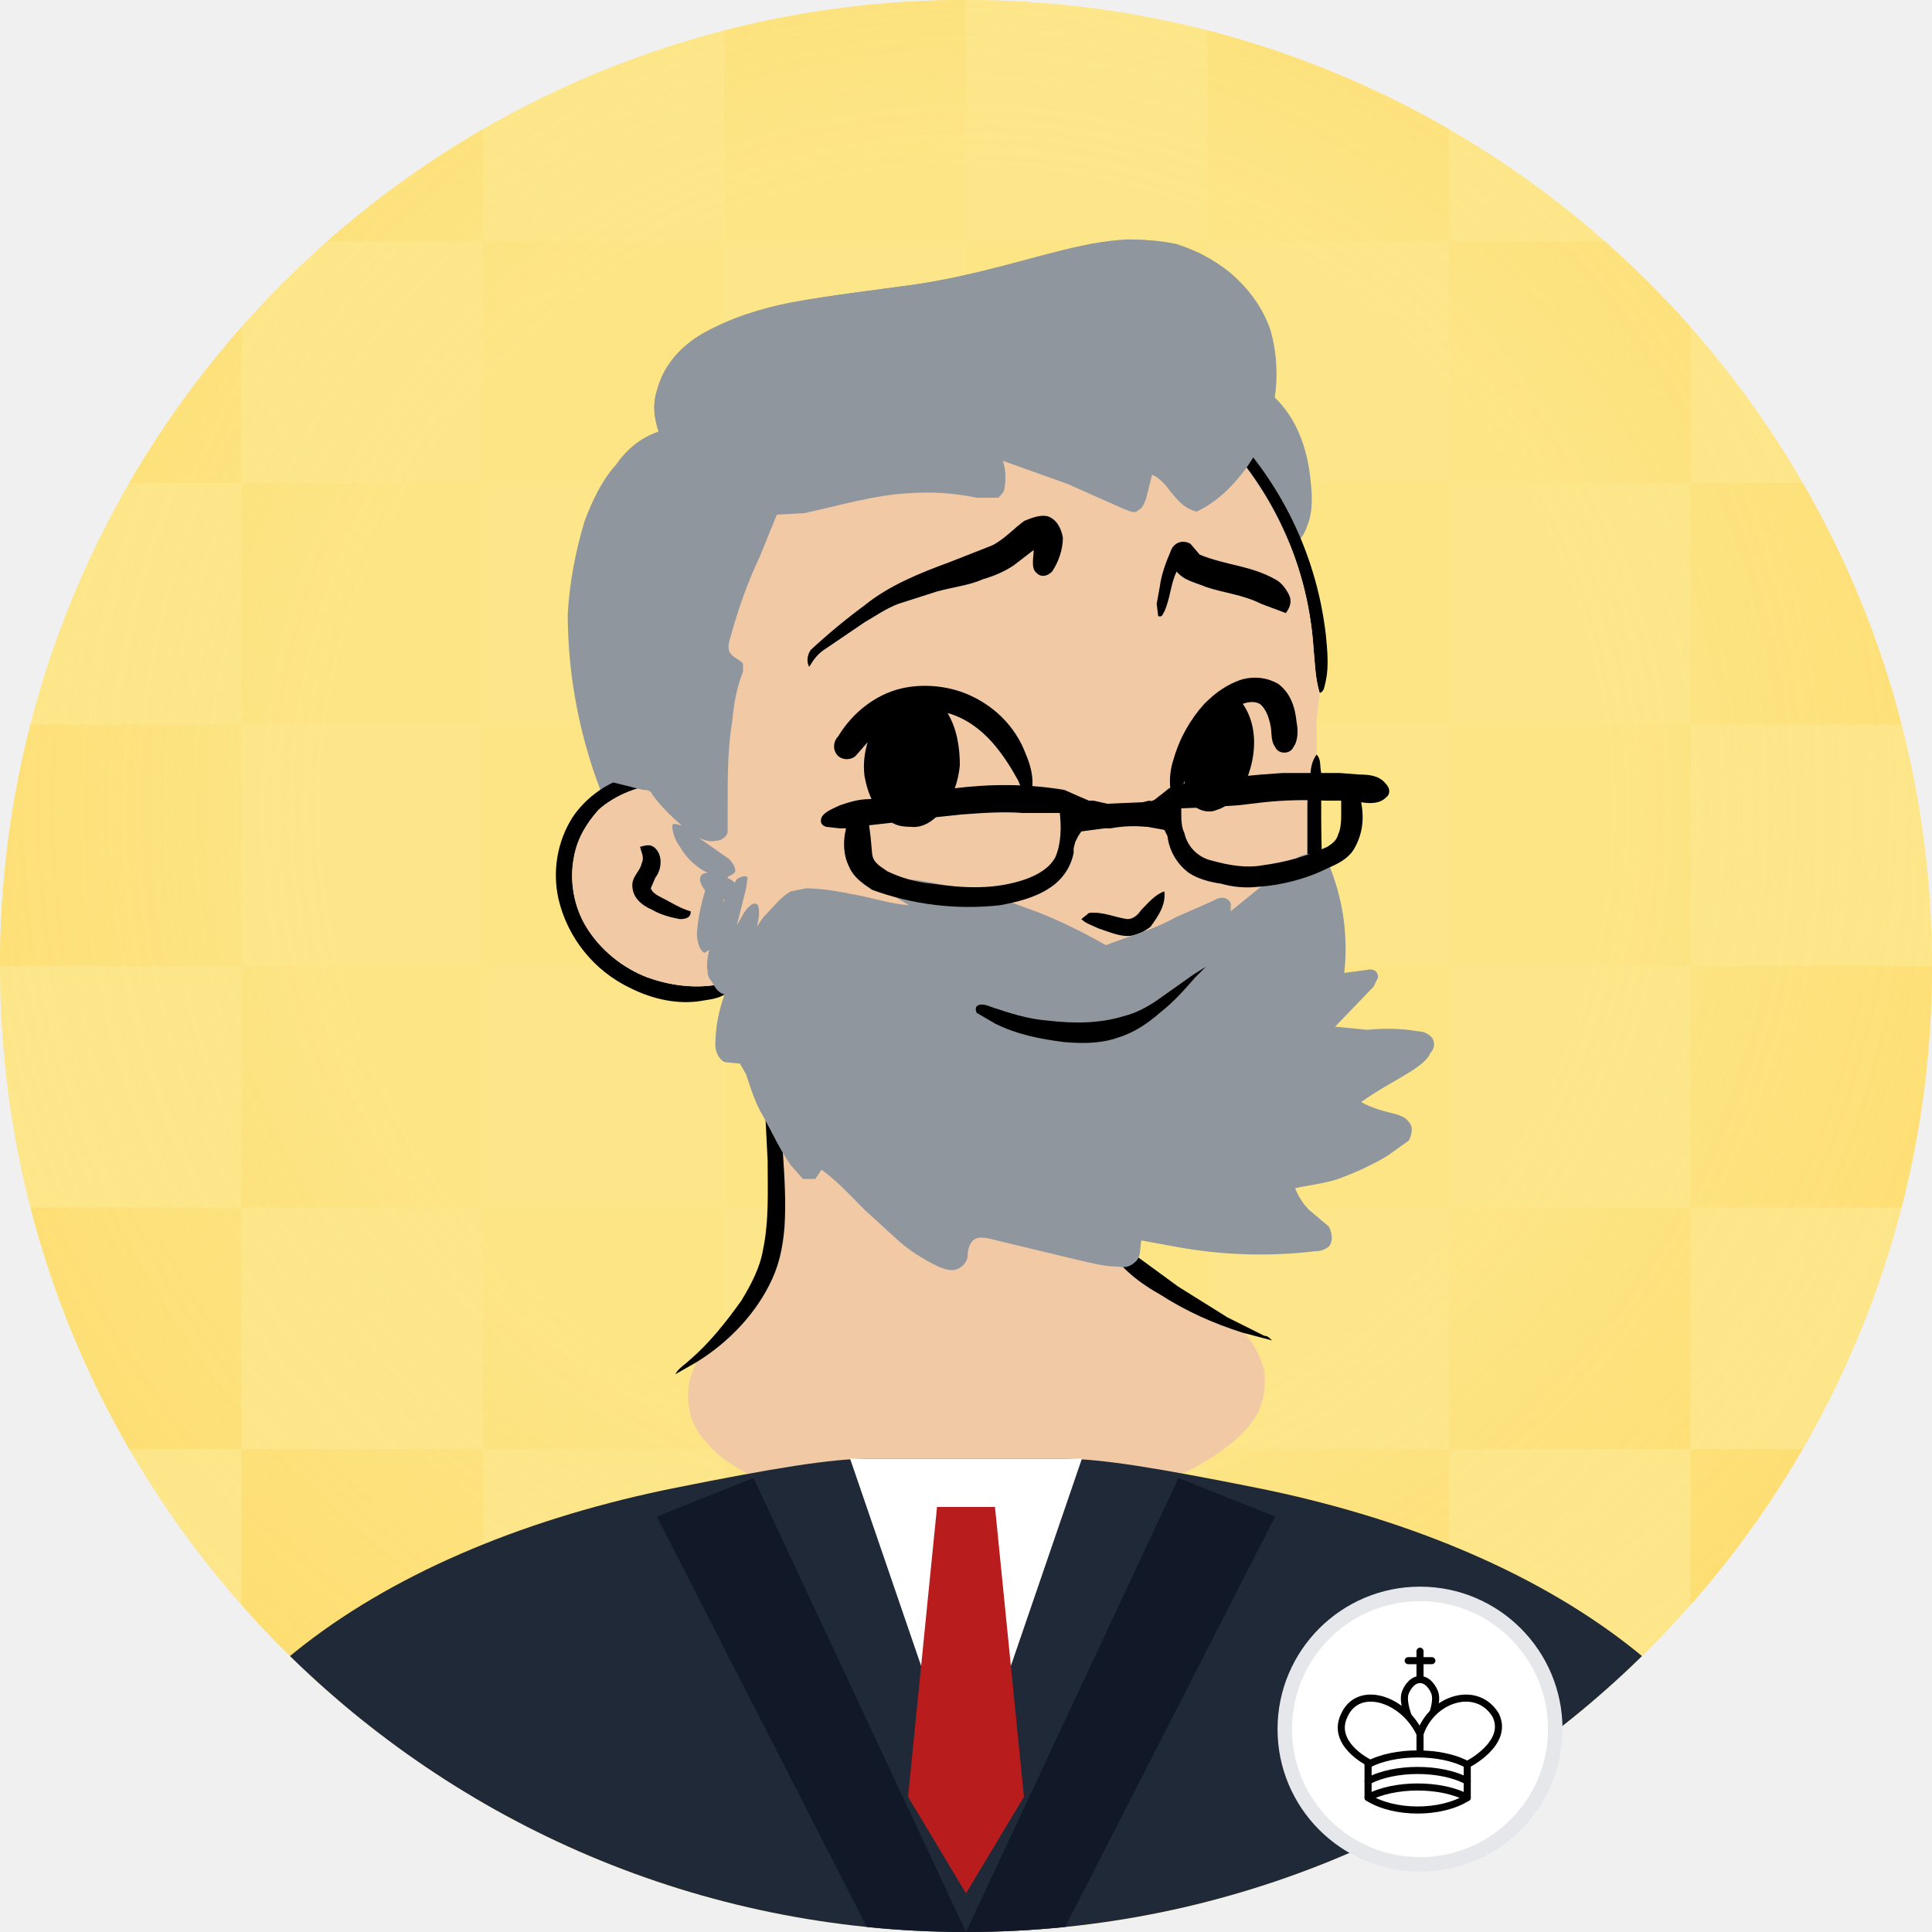
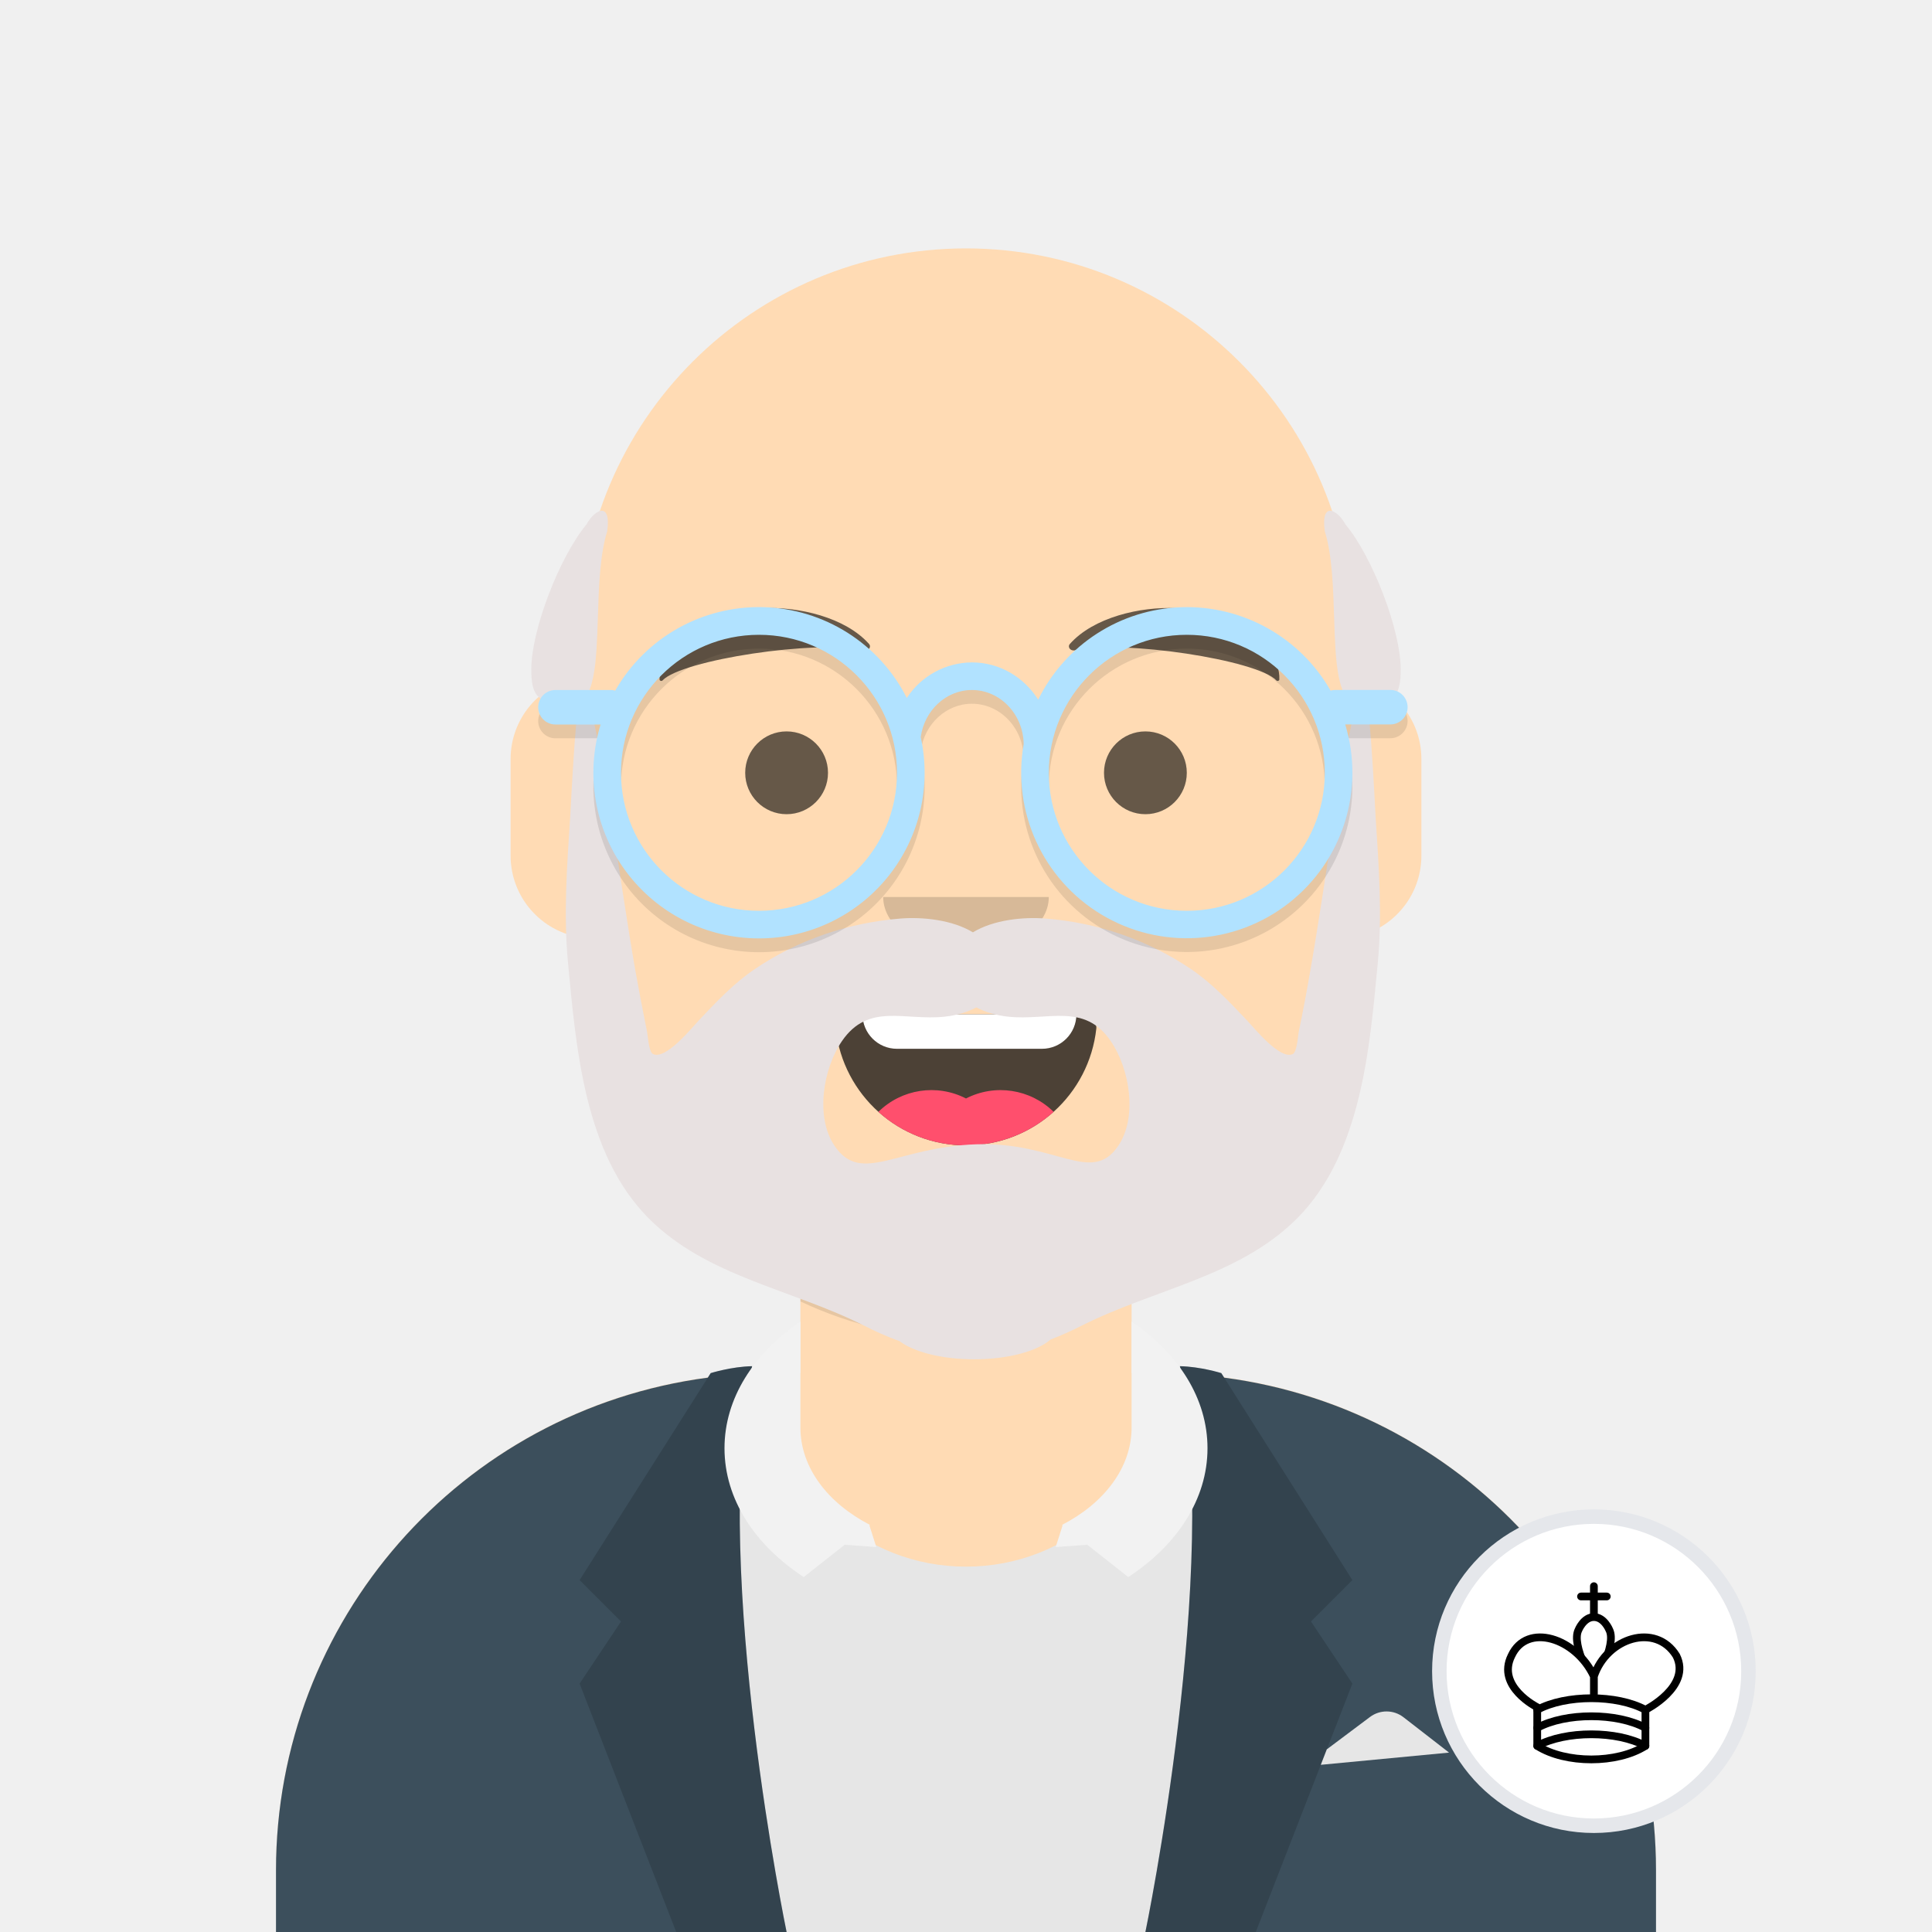
<svg xmlns="http://www.w3.org/2000/svg" viewBox="0 0 200 200" width="200" height="200">
-   <clipPath id="c-theo">
-     <circle cx="100" cy="100" r="100" />
-   </clipPath>
-   <g clip-path="url(#c-theo)">
-     <rect width="200" height="200" fill="#fde68a" />
-     <g fill="#fcd34d" opacity="0.45">
-       <rect x="25" y="0" width="25" height="25" />
-       <rect x="75" y="0" width="25" height="25" />
-       <rect x="125" y="0" width="25" height="25" />
-       <rect x="175" y="0" width="25" height="25" />
-       <rect x="0" y="25" width="25" height="25" />
-       <rect x="50" y="25" width="25" height="25" />
-       <rect x="100" y="25" width="25" height="25" />
-       <rect x="150" y="25" width="25" height="25" />
-       <rect x="25" y="50" width="25" height="25" />
-       <rect x="75" y="50" width="25" height="25" />
-       <rect x="125" y="50" width="25" height="25" />
-       <rect x="175" y="50" width="25" height="25" />
-       <rect x="0" y="75" width="25" height="25" />
-       <rect x="50" y="75" width="25" height="25" />
-       <rect x="100" y="75" width="25" height="25" />
-       <rect x="150" y="75" width="25" height="25" />
-       <rect x="25" y="100" width="25" height="25" />
-       <rect x="75" y="100" width="25" height="25" />
-       <rect x="125" y="100" width="25" height="25" />
-       <rect x="175" y="100" width="25" height="25" />
-       <rect x="0" y="125" width="25" height="25" />
-       <rect x="50" y="125" width="25" height="25" />
-       <rect x="100" y="125" width="25" height="25" />
-       <rect x="150" y="125" width="25" height="25" />
-       <rect x="25" y="150" width="25" height="25" />
-       <rect x="75" y="150" width="25" height="25" />
-       <rect x="125" y="150" width="25" height="25" />
-       <rect x="175" y="150" width="25" height="25" />
-       <rect x="0" y="175" width="25" height="25" />
-       <rect x="50" y="175" width="25" height="25" />
-       <rect x="100" y="175" width="25" height="25" />
-       <rect x="150" y="175" width="25" height="25" />
+   <svg x="0" y="0" width="200" height="200" viewBox="0 0 280 280" fill="none" shape-rendering="auto">
+     <mask id="viewboxMask">
+       <rect width="280" height="280" rx="0" ry="0" x="0" y="0" fill="#fff" />
+     </mask>
+     <g mask="url(#viewboxMask)">
+       <g transform="translate(8)">
+         <path d="M132 36a56 56 0 0 0-56 56v6.17A12 12 0 0 0 66 110v14a12 12 0 0 0 10.3 11.88 56.04 56.04 0 0 0 31.7 44.73v18.4h-4a72 72 0 0 0-72 72v9h200v-9a72 72 0 0 0-72-72h-4v-18.39a56.04 56.04 0 0 0 31.7-44.73A12 12 0 0 0 198 124v-14a12 12 0 0 0-10-11.83V92a56 56 0 0 0-56-56Z" fill="#ffdbb4" />
+         <path d="M108 180.61v8a55.79 55.79 0 0 0 24 5.39c8.59 0 16.73-1.93 24-5.39v-8a55.79 55.79 0 0 1-24 5.39 55.79 55.79 0 0 1-24-5.39Z" fill="#000" fill-opacity=".1" />
+         <g transform="translate(0 170)">
+           <path d="M132 57.05c14.91 0 27-11.2 27-25 0-1.01-.06-2.01-.2-3h1.2a72 72 0 0 1 72 72V110H32v-8.95a72 72 0 0 1 72-72h1.2c-.14.99-.2 1.99-.2 3 0 13.8 12.09 25 27 25Z" fill="#E6E6E6" />
+           <path d="M100.78 29.12 101 28c-2.96.05-6 1-6 1l-.42.66A72.01 72.01 0 0 0 32 101.06V110h74s-10.7-51.56-5.24-80.8l.02-.08ZM158 110s11-53 5-82c2.96.05 6 1 6 1l.42.66a72.01 72.01 0 0 1 62.58 71.4V110h-74Z" fill="#3c4f5c" />
+           <path d="M101 28c-6 29 5 82 5 82H90L76 74l6-9-6-6 19-30s3.04-.95 6-1ZM163 28c6 29-5 82-5 82h16l14-36-6-9 6-6-19-30s-3.04-.95-6-1Z" fill-rule="evenodd" clip-rule="evenodd" fill="#000" fill-opacity=".15" />
+           <path d="M108 21.54c-6.77 4.6-11 11.12-11 18.35 0 7.4 4.43 14.05 11.48 18.67l5.94-4.68 4.58.33-1-3.15.08-.06c-6.1-3.15-10.08-8.3-10.08-14.12V21.54ZM156 36.88c0 5.82-3.98 10.97-10.08 14.12l.08.06-1 3.15 4.58-.33 5.94 4.68C162.57 53.94 167 47.29 167 39.89c0-7.23-4.23-13.75-11-18.35v15.34Z" fill="#F2F2F2" />
+           <path d="m183.42 85.77.87-2.24 6.27-4.7a4 4 0 0 1 4.85.05l6.6 5.12-18.59 1.77Z" fill="#E6E6E6" />
+         </g>
+         <g transform="translate(78 134)">
+           <path fill-rule="evenodd" clip-rule="evenodd" d="M35.12 15.13a19 19 0 0 0 37.77-.09c.08-.77-.77-2.04-1.85-2.04H37.1C36 13 35 14.18 35.12 15.13Z" fill="#000" fill-opacity=".7" />
+           <path d="M70 13H39a5 5 0 0 0 5 5h21a5 5 0 0 0 5-5Z" fill="#fff" />
+           <path d="M66.7 27.14A10.96 10.96 0 0 0 54 25.2a10.95 10.95 0 0 0-12.7 1.94A18.93 18.93 0 0 0 54 32c4.88 0 9.33-1.84 12.7-4.86Z" fill="#FF4F6D" />
+         </g>
+         <g transform="translate(104 122)">
+           <path fill-rule="evenodd" clip-rule="evenodd" d="M16 8c0 4.42 5.37 8 12 8s12-3.58 12-8" fill="#000" fill-opacity=".16" />
+         </g>
+         <g transform="translate(76 90)">
+           <path d="M36 22a6 6 0 1 1-12 0 6 6 0 0 1 12 0ZM88 22a6 6 0 1 1-12 0 6 6 0 0 1 12 0Z" fill="#000" fill-opacity=".6" />
+         </g>
+         <g transform="translate(76 82)">
+           <path d="M26.55 6.15c-5.8.27-15.2 4.49-14.96 10.34.01.18.3.27.43.12 2.76-2.96 22.32-5.95 29.2-4.36.64.14 1.12-.48.72-.93-3.43-3.85-10.2-5.43-15.4-5.18ZM86.45 6.15c5.8.27 15.2 4.49 14.96 10.34-.01.18-.3.27-.43.12-2.76-2.96-22.32-5.95-29.2-4.36-.64.14-1.12-.48-.72-.93 3.43-3.85 10.2-5.43 15.4-5.18Z" fill-rule="evenodd" clip-rule="evenodd" fill="#000" fill-opacity=".6" />
+         </g>
+         <g transform="translate(-1)">
+           <path d="M70 97c0 4 .92 5.07 6 5 3.25-.05 3.44-6 3.65-12.59.14-4.37.29-9.03 1.35-12.41.62-4.43-1.82-3.17-3-1-3.96 4.78-8 15.34-8 21ZM196 97c0 4-.92 5.07-6 5-3.25-.05-3.44-6-3.65-12.59-.14-4.37-.29-9.03-1.35-12.41-.62-4.43 1.82-3.17 3-1 3.96 4.78 8 15.34 8 21Z" fill="#e8e1e1" />
+         </g>
+         <g transform="translate(49 72)">
+           <path fill-rule="evenodd" clip-rule="evenodd" d="M84.5 93.84c-11.5.38-16.64 5.88-20.5.29-2.91-4.2-1.7-11.26 1.01-15.23 3.86-5.65 9.1-2.92 14.95-3.56 1.6-.18 3.2-.62 4.54-1.34 1.36.72 2.95 1.16 4.55 1.34 5.85.64 11.09-2.09 14.94 3.56 2.72 3.97 3.93 11.03 1.03 15.23-3.87 5.6-9-.67-20.52-.29ZM140.4 26c-3.43 14.07-5 28.43-7.5 42.67-.5 2.97-1.07 5.93-1.68 8.88-.12.62-.25 2.92-.86 3.21-1.85.89-5.62-3.81-6.63-4.87-2.53-2.67-5.05-5.36-8.13-7.45a43.7 43.7 0 0 0-21.13-7.32c-3.18-.25-7.47.18-10.47 2-3-1.82-7.3-2.25-10.47-2-7.6.6-14.9 3.1-21.13 7.32-3.09 2.09-5.6 4.78-8.13 7.45-1 1.06-4.78 5.76-6.63 4.87-.61-.29-.74-2.6-.86-3.21-.6-2.95-1.17-5.91-1.7-8.88-2.47-14.24-4.05-28.6-7.47-42.67-1 0-1.87 18.75-1.98 20.5-.46 7.09-.98 14.03-.3 21.13 1.16 12.24 2.37 27.6 11.7 36.96 8.44 8.45 20.68 10.22 31.24 15.55 1.36.69 3.16 1.54 5.1 2.23 2.06 1.56 6.12 2.63 10.8 2.63 4.91 0 9.15-1.17 11.08-2.86 1.7-.65 3.27-1.39 4.48-2 10.56-5.33 22.8-7.1 31.24-15.55 9.33-9.36 10.54-24.72 11.7-36.96.68-7.1.16-14.04-.3-21.14-.1-1.74-.98-20.5-1.98-20.5Z" fill="#e8e1e1" />
+         </g>
+         <g transform="translate(62 42)">
+           <g fill-rule="evenodd" clip-rule="evenodd">
+             <path d="M40 96a24 24 0 0 1-22.96-31H10.5a2.5 2.5 0 0 1 0-5h8c.23 0 .45.03.66.09a24 24 0 0 1 42.26 1.06A11.36 11.36 0 0 1 70.86 56c4.01 0 7.55 2.14 9.6 5.4a24 24 0 0 1 42.38-1.31c.2-.06.43-.1.66-.1h8a2.5 2.5 0 1 1 0 5h-6.54a24 24 0 1 1-46.6 2.83c-.08-4.37-3.45-7.83-7.5-7.83-3.73 0-6.89 2.94-7.42 6.83A24 24 0 0 1 40 96Zm0-4a20 20 0 1 0 0-40 20 20 0 0 0 0 40Zm82-20a20 20 0 1 1-40 0 20 20 0 0 1 40 0Z" fill="#000" fill-opacity=".1" />
+             <path d="M40 94a24 24 0 0 1-22.96-31H10.5a2.5 2.5 0 0 1 0-5h8c.23 0 .45.03.66.09a24 24 0 0 1 42.26 1.06A11.36 11.36 0 0 1 70.86 54c4.01 0 7.55 2.14 9.6 5.4a24 24 0 0 1 42.38-1.31c.2-.06.43-.1.66-.1h8a2.5 2.5 0 1 1 0 5h-6.54a24 24 0 1 1-46.6 2.84c-.08-4.37-3.45-7.83-7.5-7.83-3.73 0-6.89 2.94-7.42 6.83A24 24 0 0 1 40 94Zm0-4a20 20 0 1 0 0-40 20 20 0 0 0 0 40Zm82-20a20 20 0 1 1-40 0 20 20 0 0 1 40 0Z" fill="#b1e2ff" />
+           </g>
+         </g>
+       </g>
    </g>
-     <radialGradient id="v-theo" cx="50%" cy="42%" r="60%">
-       <stop offset="55%" stop-color="#fde68a" />
-       <stop offset="100%" stop-color="#fde68a" stop-opacity="0" />
-     </radialGradient>
-     <rect width="200" height="200" fill="url(#v-theo)" opacity="0.85" />
-     <svg x="22" y="6" width="156" height="156" viewBox="0 0 980 980" fill="none" shape-rendering="auto">
-       <mask id="viewboxMask">
-         <rect width="980" height="980" rx="0" ry="0" x="0" y="0" fill="#fff" />
-       </mask>
-       <g mask="url(#viewboxMask)">
-         <g transform="translate(10 -60)">
-           <path d="M632 187c17 9 33 22 41 40 9 17 10 35 7 53 15 14 22 34 24 54 1 9 2 20-2 30-1 3-3 8-7 11l-4 1-10-8c-9-12-16-24-23-37-7 10-17 19-28 24l-6-3c-9-5-14-17-23-21l-5 18c-1 3-3 6-6 6-6-1-12-3-17-6-22-10-45-20-69-27 2 6 3 12 1 18 0 2-2 4-4 6h-14a188 188 0 0 0-69 0c-6 1-12 5-19 7l-48 20-12 26c-5 12-9 25-12 37-1 3-2 7-1 10 2 4 7 5 9 9v5c-4 10-6 22-7 33-3 16-3 33-3 49v21c0 3-3 6-7 6-4 1-8 0-12-2l19 14c3 2 5 4 5 8-1 2-4 3-6 4 3 1 5 2 6 5 2 3 1 6-2 8-5 3-12 1-16-2-2-3-5-7-5-11 1-2 3-2 5-3-6-3-10-7-15-11-11-9-25-15-37-22l-11-7-4-7a322 322 0 0 1-24-121c1-20 5-41 11-61 5-13 11-26 20-36 7-10 16-18 28-22-3-10-4-20 0-29 4-15 15-27 29-35 18-10 37-16 57-20 27-5 56-8 83-12 26-4 52-11 78-18 19-5 38-10 58-11 16 0 32 2 47 9Z" fill="#8f969e" />
-           <path d="M495 231a231 231 0 0 1 219 204c1 10 2 21 0 30-1 4-1 7-4 8-3-10-3-19-4-29a220 220 0 0 0-239-205c-42 4-83 19-117 44l-17 13a221 221 0 0 0-78 164c0 23 7 43 15 64h17c3 1 4 4 2 6l-6 2c-15 1-31 7-42 17-8 9-14 19-16 31-3 15 0 32 8 45 9 15 24 27 40 33 14 5 29 7 43 5 4-1 8-2 11 0v3c-5 5-11 6-18 7-16 3-33-1-47-8a86 86 0 0 1-47-58c-4-18-1-37 9-53 8-12 20-21 34-26-7-14-10-28-12-43-2-18-2-35 0-53 1-13 4-25 8-38a227 227 0 0 1 99-122c41-28 92-43 142-41Z" fill="#000" />
-           <path d="M535 244a220 220 0 0 1 171 200c1 10 1 19 4 29l-2 18v22c-3 4-4 9-4 14-2 8-2 15-2 23v65c0 21-3 42-11 61-4 13-10 24-18 35-10 12-21 22-34 31-11 9-24 17-37 24l-22 14-12 8 9-2c-3 11-3 24-4 36 0 8 1 16 7 22a235 235 0 0 0 81 45c6 7 11 16 13 25 1 9 0 18-4 27-6 10-14 18-23 24-13 10-28 17-43 22a417 417 0 0 1-217 11c-16-3-33-9-48-17-10-5-21-12-28-21-6-6-10-14-11-22-2-10 0-21 5-30 21-13 39-32 49-54 5-11 7-22 8-34 1-16 0-32-1-47-2-20-3-41-8-61 11 12 23 24 37 32 17 11 36 20 55 26 20 7 41 13 63 18l25 3c3 0 6 0 8-2 2-1 1-2 2-3l-17-2c-29-7-58-16-87-27-18-7-36-15-53-27-18-13-33-30-47-47l-11-16-1-1v-3c-3-2-7-1-11 0-14 2-29 0-43-5-16-6-31-18-40-33-8-13-11-30-8-45 2-12 8-22 16-31 11-10 27-16 42-17l6-2c2-2 1-5-2-6h-17c-8-21-15-41-15-64-1-14 2-27 5-41a221 221 0 0 1 73-123l17-13a230 230 0 0 1 185-39Z" fill="#f2c9a5" />
-           <path d="M708 513c3 3 2 7 3 12v29c0 26 2 54 0 80-3 31-14 63-36 86-25 28-57 51-93 64l2 7v35c1 6 4 10 8 14l26 19 32 20 24 12c2 0 3 1 5 3l-19-5c-19-6-37-14-54-25-9-5-19-12-26-20-6-6-7-14-7-22 1-12 1-25 4-36l-9 2 12-8 22-14c13-7 26-15 37-24 13-9 24-19 34-31a178 178 0 0 0 29-96v-65c0-8 0-15 2-23 0-5 1-10 4-14ZM278 574c5 5 4 14 0 19l-3 7c1 3 5 5 7 6 6 3 12 7 19 9 0 4-3 5-7 5-6-1-13-3-18-6-7-3-13-8-13-16 0-6 5-9 6-14 2-4 0-7-1-11 4-1 7-2 10 1ZM328 667l11 16c14 17 29 34 47 47 17 12 35 20 53 27a714 714 0 0 0 104 29c-1 1 0 2-2 3-2 2-5 2-8 2l-25-3a478 478 0 0 1-118-44c-14-8-26-20-37-32 5 20 6 41 8 61 1 15 2 31 1 47-1 12-3 23-8 34-10 22-28 41-49 54l-14 8c2-4 6-6 9-9 13-11 24-25 34-39 6-10 12-21 14-33 4-19 3-39 3-58l-3-59 2-10c-10-11-19-26-22-41Z" fill="#000" />
-           <path d="M683 467c8 6 11 15 12 25 1 5 1 12-2 16-2 5-10 5-12 0-3-4-2-10-3-14-1-5-3-11-7-14-4-2-8-1-11 0 9 13 9 30 4 45-2 6-5 12-9 17-4 3-8 6-12 7-4 2-10 1-14-2-5-5-7-11-7-17-1 4-2 9-6 12-2-2-3-3-3-6-1-7 0-14 2-20 4-14 11-26 20-36 7-7 15-13 25-16 8-2 16-1 23 3ZM479 473c18 7 33 21 40 40 3 7 5 15 4 22 0 2-1 5-3 4-3-2-5-6-6-9-5-9-10-17-17-25-8-9-18-16-29-19 6 10 8 22 8 34-1 11-5 22-12 30-5 6-12 11-20 10-6 0-11-1-15-5-9-7-13-17-15-28-1-8 0-15 2-22l-7 8c-3 4-10 4-13 0s-2-9 1-12c9-15 24-27 41-31 13-3 28-2 41 3Z" fill="#000000" />
-           <path d="M533 358c6 2 9 8 10 14 0 8-3 16-7 22-3 3-7 4-10 1-4-3-2-10-2-15l-13 10c-6 4-13 7-20 9-9 4-19 5-30 8l-25 8c-8 3-15 8-22 12l-25 17c-5 3-8 7-11 12-2-4-1-8 1-11a401 401 0 0 1 35-29c16-13 36-21 55-28l28-11c8-4 14-11 21-16 5-2 10-4 15-3ZM626 376l6 7c17 7 33 7 49 16 4 2 7 6 9 10s1 8-2 12l-16-6c-12-6-24-7-36-11-7-3-14-4-19-10-4 8-4 17-8 26-1 1-1 4-4 3l-1-8 2-11c1-8 4-16 7-23 2-6 8-8 13-5Z" fill="#000000" />
-           <path d="M609 602c1 9-4 16-9 23-4 3-9 6-15 6s-13-3-19-5c-4-2-8-3-11-6l5-4c9-1 17 3 25 4 4 0 7-3 9-6 5-5 9-10 15-12Z" fill="#000000" />
-           <path d="M714 580a143 143 0 0 1 12 75l15-2c4-1 7 1 7 5l-3 6-25 26 21 2c11-1 22-1 33 1 3 0 6 1 9 4 2 3 2 7-1 10-2 5-7 8-11 11-11 7-23 13-34 21 7 4 15 6 23 8 3 1 6 2 8 5 3 3 2 8 0 12l-14 10c-10 6-21 11-32 15-9 3-19 4-28 6 2 5 5 10 9 14l13 11c2 4 3 9 0 13-3 2-5 3-9 3a300 300 0 0 1-91-3l-22-4c-1 5 0 11-4 14-3 3-7 4-11 3-10 0-20-3-29-5l-50-12c-4-1-10-3-14-1s-5 8-5 12c-1 4-4 7-8 8s-9-1-13-3c-8-4-16-9-23-15l-23-21c-9-9-18-19-28-26l-4 6h-8l-8-9c-7-10-12-21-18-32-5-8-8-18-11-27l-4-7-10-1c-4-2-6-7-6-11 0-11 2-22 6-33-4-1-6-4-8-8-2-2-3-4-3-7-1-5 0-9 1-14l-3 2c-4-2-5-9-5-13 1-14 5-29 11-42 1-2 2-5 4-6 1-2 3-2 4 0 2 1 2 5 2 7l-4 21 9-15c2-1 5-3 7-1l-1 7-6 24c3-5 5-10 9-13 2-2 5-1 5 1 1 4 0 9-1 13l4-6c6-6 11-13 18-17l10-2c10 0 21 2 31 4 12 2 23 6 36 7l-10-6c-2-3-1-8 3-9 6-3 14-1 20 0l34 6 38 14c15 6 29 13 43 21 15-6 31-10 45-18l25-11c3-2 7-3 10 0 2 2 1 4 1 7l21-17 19-15c5-6 15-7 22-3Z" fill="#8f969e" />
-           <path d="m636 651-7 7c-7 8-14 16-23 23-8 7-17 13-27 16-11 4-23 4-35 3-16-2-31-5-45-12l-12-7c-1-2-1-4 1-5s6 0 8 1c12 4 24 8 37 9 17 2 34 2 50-3 8-2 15-6 21-10l24-17 8-5Z" fill="#000000" />
-           <path fill-rule="evenodd" clip-rule="evenodd" d="M686 525h37a1149 1149 0 0 0 13 1c7 0 13 1 17 6 3 3 3 7 0 9-4 4-10 4-16 3 2 11 1 21-5 31-4 6-10 9-17 12-14 7-30 11-45 12-9 1-17 0-24-2-7-1-15-3-21-7a35 35 0 0 1-14-24l-2-4-11-2h-1a81 81 0 0 0-23 1h-4l-15 2-2 3-2 4-1 4v3c-2 10-8 18-16 23-9 6-21 9-32 11a183 183 0 0 1-83-10c-6-4-12-8-15-15-4-8-4-17-2-25h-4l-9-1c-3-1-4-3-3-6 2-4 8-6 12-8 6-2 12-4 19-4l55-7c24-3 48-3 72 1l9 4 7 3h3l9 2 23-1 4-1c3 1 5-2 8-4l5-4c7-3 15-4 22-5l6-1 32-3 14-1Zm38 18v8c0 4 0 10-2 14-1 4-4 6-7 8-13 6-27 10-42 12-11 2-22 0-33-3-9-2-16-9-18-18-2-4-2-9-2-13v-3a1133 1133 0 0 0 37-2l17-2a258 258 0 0 1 40-1h10Zm-197 8h-10c-13-1-27 0-40 1l-19 2a1435 1435 0 0 1-41 5l1 8 1 11c1 6 6 8 10 11a86 86 0 0 0 29 8c21 3 41 4 61-3 8-3 15-7 19-14 4-9 4-20 3-29h-14Z" fill="#000000" />
-           <path d="M617 181c12 4 24 10 34 18 12 10 22 23 27 38a105 105 0 0 1-16 90c-8 11-19 22-32 28-8-2-12-7-17-13-3-4-7-9-12-11l-4 16c-1 2-2 6-5 7-2 3-7 0-10-1l-36-16-42-15c2 6 2 12 1 18 0 2-2 4-4 6h-14c-14-3-29-4-43-3-23 1-46 8-69 13l-18 1-11 27c-8 17-14 34-19 52-1 3-2 7-1 10 2 4 7 5 9 8v5c-4 10-6 21-7 32-3 18-3 36-3 55v17c0 3-4 6-7 6-4 1-8 0-12-2l20 14c2 2 4 5 4 8-1 2-4 3-6 4 3 1 7 3 7 7s-3 6-6 7c-7 2-16-4-18-12 0-3 1-5 5-5-8-4-14-10-18-17-3-4-5-9-5-14 1-2 4 0 6 0-7-6-14-13-19-20-1-3-4-3-6-3l-24-6c-2-1-6-1-7-4l-5-17-8-43a370 370 0 0 1-1-71l7-31a118 118 0 0 1 49-59c-4-10-5-19-2-29 4-15 14-27 28-35 17-11 37-17 57-21 28-6 57-9 85-13 26-4 51-10 76-17l36-9c19-3 37-4 56 0Z" fill="#8f969e" />
-         </g>
-         <g transform="translate(10 -60)" />
-       </g>
-     </svg>
-     <path d="M14 200 C16 176 40 160 70 154 C80 152 86 151 90 151 L110 151 C114 151 120 152 130 154 C160 160 184 176 186 200 Z" fill="#1f2937" />
-     <path d="M88 151 L100 186 L112 151 Z" fill="#ffffff" />
-     <path d="M97 156 L103 156 L106 186 L100 196 L94 186 Z" fill="#b91c1c" />
-     <path d="M78 153 L100 200 L90 200 L68 157 Z M122 153 L100 200 L110 200 L132 157 Z" fill="#111827" />
-   </g>
-   <g transform="translate(134 166)">
-     <circle cx="13" cy="13" r="14" fill="#fff" stroke="#e5e7eb" stroke-width="1.5" />
-     <svg x="2" y="2" width="22" height="22" style="color-scheme:light only" viewBox="0 0 45 45">
+   </svg>
+   <g transform="translate(150 158)">
+     <circle cx="15" cy="15" r="16" fill="#fff" stroke="#e5e7eb" stroke-width="1.5" />
+     <svg x="3" y="3" width="24" height="24" style="color-scheme:light only" viewBox="0 0 45 45">
      <g fill="none" fill-rule="evenodd" stroke="#000" stroke-linecap="round" stroke-linejoin="round" stroke-width="1.5">
        <path stroke-linejoin="miter" d="M22.5 11.63V6M20 8h5" />
        <path fill="#fff" stroke-linecap="butt" stroke-linejoin="miter" d="M22.5 25s4.5-7.5 3-10.5c0 0-1-2.5-3-2.5s-3 2.5-3 2.5c-1.5 3 3 10.5 3 10.5" />
        <path fill="#fff" d="M11.5 37c5.5 3.5 15.5 3.5 21 0v-7s9-4.5 6-10.5c-4-6.5-13.5-3.5-16 4V27v-3.5c-3.5-7.5-13-10.5-16-4-3 6 5 10 5 10z" />
        <path d="M11.5 30c5.5-3 15.5-3 21 0m-21 3.5c5.5-3 15.5-3 21 0m-21 3.5c5.5-3 15.5-3 21 0" />
      </g>
    </svg>
  </g>
</svg>
